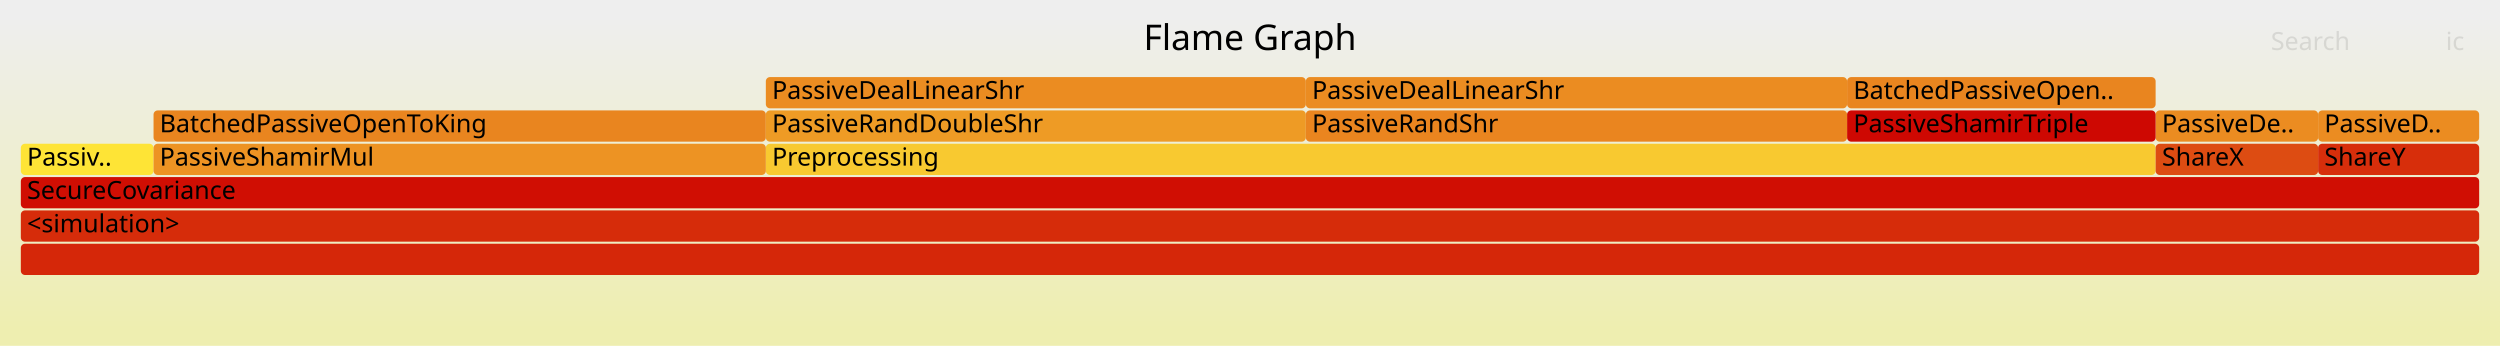
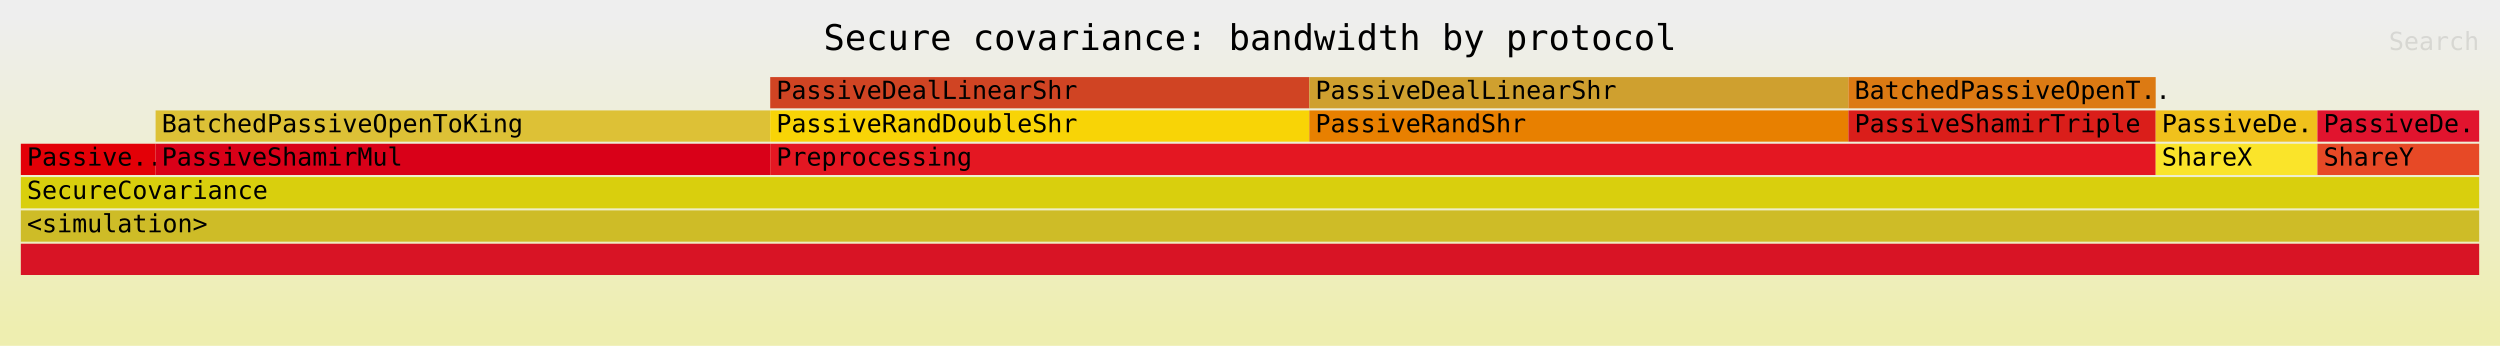
- <svg xmlns="http://www.w3.org/2000/svg" version="1.1" width="1200" height="166" viewBox="0 0 1200 166">
+ <svg xmlns="http://www.w3.org/2000/svg" xmlns:ns1="http://github.com/jonhoo/inferno" version="1.1" width="1200" height="166" viewBox="0 0 1200 166">
  <defs>
    <linearGradient id="background" y1="0" y2="1" x1="0" x2="0">
      <stop stop-color="#eeeeee" offset="5%" />
      <stop stop-color="#eeeeb0" offset="95%" />
    </linearGradient>
  </defs>
  <style type="text/css">
- 	text { font-family:Verdana; font-size:12px; fill:rgb(0,0,0); }
- 	#search, #ignorecase { opacity:0.1; cursor:pointer; }
- 	#search:hover, #search.show, #ignorecase:hover, #ignorecase.show { opacity:1; }
- 	#subtitle { text-anchor:middle; font-color:rgb(160,160,160); }
- 	#title { text-anchor:middle; font-size:17px}
- 	#unzoom { cursor:pointer; }
- 	#frames &gt; *:hover { stroke:black; stroke-width:0.5; cursor:pointer; }
- 	.hide { display:none; }
- 	.parent { opacity:0.5; }
+ text { font-family:monospace; font-size:12px }
+ #title { text-anchor:middle; font-size:17px; }
+ #matched { text-anchor:end; }
+ #search { text-anchor:end; opacity:0.1; cursor:pointer; }
+ #search:hover, #search.show { opacity:1; }
+ #subtitle { text-anchor:middle; font-color:rgb(160,160,160); }
+ #unzoom { cursor:pointer; }
+ #frames &gt; *:hover { stroke:black; stroke-width:0.5; cursor:pointer; }
+ .hide { display:none; }
+ .parent { opacity:0.5; }
</style>
-   <rect x="0.0" y="0" width="1200.0" height="166.0" fill="url(#background)" />
-   <text id="title" x="600.00" y="24">Flame Graph</text>
-   <text id="details" x="10.00" y="149"> </text>
-   <text id="unzoom" x="10.00" y="24" class="hide">Reset Zoom</text>
-   <text id="search" x="1090.00" y="24">Search</text>
-   <text id="ignorecase" x="1174.00" y="24">ic</text>
-   <text id="matched" x="1090.00" y="149"> </text>
-   <g id="frames">
+   <rect x="0" y="0" width="100%" height="166" fill="url(#background)" />
+   <text id="title" fill="rgb(0,0,0)" x="50%" y="24.00">Secure covariance: bandwidth by protocol</text>
+   <text id="details" fill="rgb(0,0,0)" x="10" y="149.00"> </text>
+   <text id="unzoom" class="hide" fill="rgb(0,0,0)" x="10" y="24.00">Reset Zoom</text>
+   <text id="search" fill="rgb(0,0,0)" x="1190" y="24.00">Search</text>
+   <text id="matched" fill="rgb(0,0,0)" x="1190" y="149.00"> </text>
+   <svg id="frames" x="10" width="1180" total_samples="3648">
    <g>
-       <rect x="367.6" y="69" width="667.1" height="15.0" fill="rgb(248,201,48)" rx="2" ry="2" />
-       <text x="370.61" y="79.5">Preprocessing</text>
+       <rect x="0%" y="69" width="5.482%" height="15" fill="rgb(227,0,7)" ns1:x="0" ns1:w="200" />
+       <text x="0.25%" y="79.50">Passive..</text>
    </g>
    <g>
-       <rect x="10.0" y="69" width="63.7" height="15.0" fill="rgb(254,228,54)" rx="2" ry="2" />
-       <text x="13.00" y="79.5">Passiv..</text>
+       <rect x="5.482%" y="69" width="25%" height="15" fill="rgb(217,0,24)" ns1:x="200" ns1:w="912" />
+       <text x="5.732%" y="79.50">PassiveShamirMul</text>
    </g>
    <g>
-       <rect x="73.7" y="69" width="293.9" height="15.0" fill="rgb(237,147,35)" rx="2" ry="2" />
-       <text x="76.66" y="79.5">PassiveShamirMul</text>
+       <rect x="5.482%" y="53" width="25%" height="15" fill="rgb(221,193,54)" ns1:x="200" ns1:w="912" />
+       <text x="5.732%" y="63.50">BatchedPassiveOpenToKing</text>
    </g>
    <g>
-       <rect x="1034.7" y="53" width="78.0" height="15.0" fill="rgb(235,140,33)" rx="2" ry="2" />
-       <text x="1037.75" y="63.5">PassiveDe..</text>
+       <rect x="30.483%" y="53" width="21.93%" height="15" fill="rgb(248,212,6)" ns1:x="1112" ns1:w="800" />
+       <text x="30.733%" y="63.50">PassiveRandDoubleShr</text>
    </g>
    <g>
-       <rect x="10.0" y="117" width="1180.0" height="15.0" fill="rgb(213,39,9)" rx="2" ry="2" />
-       <text x="13.00" y="127.5" />
+       <rect x="30.483%" y="37" width="21.93%" height="15" fill="rgb(208,68,35)" ns1:x="1112" ns1:w="800" />
+       <text x="30.733%" y="47.50">PassiveDealLinearShr</text>
    </g>
    <g>
-       <rect x="886.6" y="53" width="148.1" height="15.0" fill="rgb(206,8,2)" rx="2" ry="2" />
-       <text x="889.64" y="63.5">PassiveShamirTriple</text>
+       <rect x="52.412%" y="53" width="21.93%" height="15" fill="rgb(232,128,0)" ns1:x="1912" ns1:w="800" />
+       <text x="52.662%" y="63.50">PassiveRandShr</text>
    </g>
    <g>
-       <rect x="73.7" y="53" width="293.9" height="15.0" fill="rgb(233,133,31)" rx="2" ry="2" />
-       <text x="76.66" y="63.5">BatchedPassiveOpenToKing</text>
+       <rect x="52.412%" y="37" width="21.93%" height="15" fill="rgb(207,160,47)" ns1:x="1912" ns1:w="800" />
+       <text x="52.662%" y="47.50">PassiveDealLinearShr</text>
    </g>
    <g>
-       <rect x="367.6" y="53" width="259.2" height="15.0" fill="rgb(238,155,37)" rx="2" ry="2" />
-       <text x="370.61" y="63.5">PassiveRandDoubleShr</text>
+       <rect x="30.483%" y="69" width="56.36%" height="15" fill="rgb(228,23,34)" ns1:x="1112" ns1:w="2056" />
+       <text x="30.733%" y="79.50">Preprocessing</text>
    </g>
    <g>
-       <rect x="1034.7" y="69" width="78.0" height="15.0" fill="rgb(221,76,18)" rx="2" ry="2" />
-       <text x="1037.75" y="79.5">ShareX</text>
+       <rect x="74.342%" y="53" width="12.5%" height="15" fill="rgb(218,30,26)" ns1:x="2712" ns1:w="456" />
+       <text x="74.592%" y="63.50">PassiveShamirTriple</text>
    </g>
    <g>
-       <rect x="10.0" y="101" width="1180.0" height="15.0" fill="rgb(214,44,10)" rx="2" ry="2" />
-       <text x="13.00" y="111.5">&lt;simulation&gt;</text>
+       <rect x="74.342%" y="37" width="12.5%" height="15" fill="rgb(220,122,19)" ns1:x="2712" ns1:w="456" />
+       <text x="74.592%" y="47.50">BatchedPassiveOpenT..</text>
    </g>
    <g>
-       <rect x="626.8" y="53" width="259.8" height="15.0" fill="rgb(234,133,31)" rx="2" ry="2" />
-       <text x="629.80" y="63.5">PassiveRandShr</text>
+       <rect x="86.842%" y="69" width="6.579%" height="15" fill="rgb(250,228,42)" ns1:x="3168" ns1:w="240" />
+       <text x="87.092%" y="79.50">ShareX</text>
    </g>
    <g>
-       <rect x="1112.7" y="53" width="77.3" height="15.0" fill="rgb(235,140,33)" rx="2" ry="2" />
-       <text x="1115.70" y="63.5">PassiveD..</text>
+       <rect x="86.842%" y="53" width="6.579%" height="15" fill="rgb(240,193,28)" ns1:x="3168" ns1:w="240" />
+       <text x="87.092%" y="63.50">PassiveDe..</text>
    </g>
    <g>
-       <rect x="10.0" y="85" width="1180.0" height="15.0" fill="rgb(208,14,3)" rx="2" ry="2" />
-       <text x="13.00" y="95.5">SecureCovariance</text>
+       <rect x="0%" y="117" width="100%" height="15" fill="rgb(216,20,37)" ns1:x="0" ns1:w="3648" />
+       <text x="0.25%" y="127.50" />
    </g>
    <g>
-       <rect x="886.6" y="37" width="148.1" height="15.0" fill="rgb(233,133,31)" rx="2" ry="2" />
-       <text x="889.64" y="47.5">BatchedPassiveOpen..</text>
+       <rect x="0%" y="101" width="100%" height="15" fill="rgb(206,188,39)" ns1:x="0" ns1:w="3648" />
+       <text x="0.25%" y="111.50">&lt;simulation&gt;</text>
    </g>
    <g>
-       <rect x="1112.7" y="69" width="77.3" height="15.0" fill="rgb(215,46,11)" rx="2" ry="2" />
-       <text x="1115.70" y="79.5">ShareY</text>
+       <rect x="0%" y="85" width="100%" height="15" fill="rgb(217,207,13)" ns1:x="0" ns1:w="3648" />
+       <text x="0.25%" y="95.50">SecureCovariance</text>
    </g>
    <g>
-       <rect x="626.8" y="37" width="259.8" height="15.0" fill="rgb(235,140,33)" rx="2" ry="2" />
-       <text x="629.80" y="47.5">PassiveDealLinearShr</text>
+       <rect x="93.421%" y="69" width="6.579%" height="15" fill="rgb(231,73,38)" ns1:x="3408" ns1:w="240" />
+       <text x="93.671%" y="79.50">ShareY</text>
    </g>
    <g>
-       <rect x="367.6" y="37" width="259.2" height="15.0" fill="rgb(235,140,33)" rx="2" ry="2" />
-       <text x="370.61" y="47.5">PassiveDealLinearShr</text>
+       <rect x="93.421%" y="53" width="6.579%" height="15" fill="rgb(225,20,46)" ns1:x="3408" ns1:w="240" />
+       <text x="93.671%" y="63.50">PassiveDe..</text>
    </g>
-   </g>
+   </svg>
</svg>
